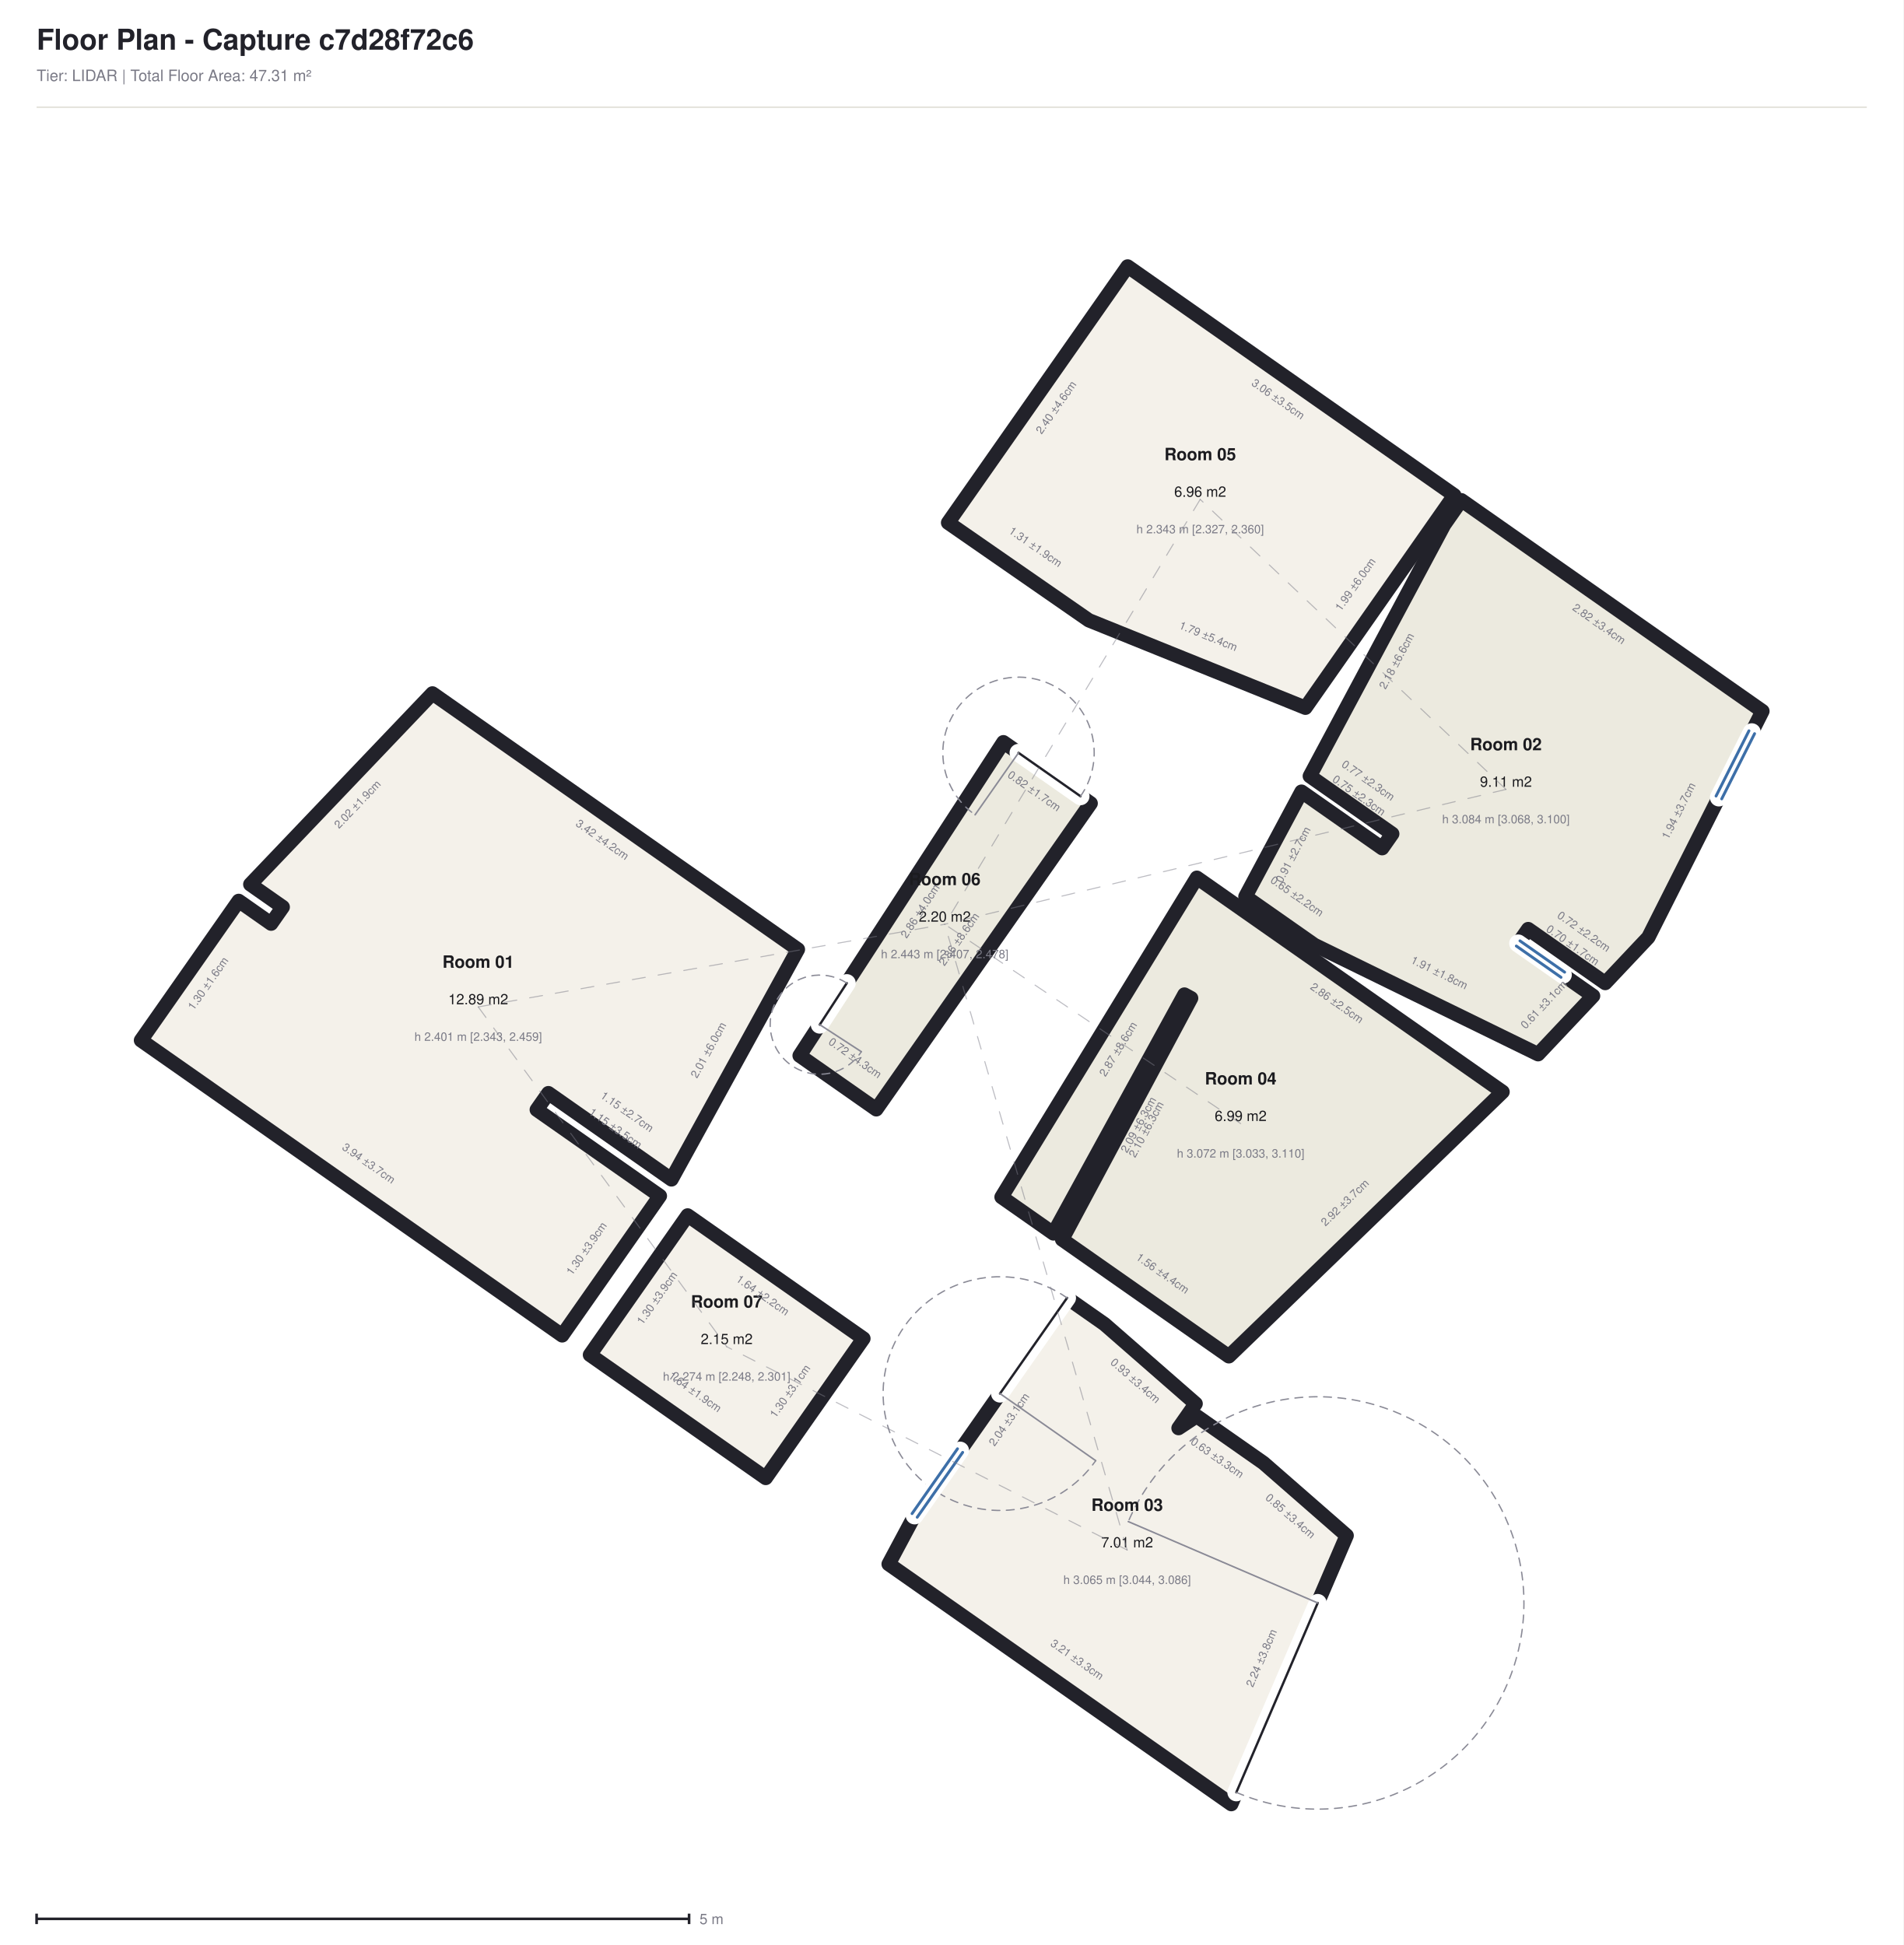
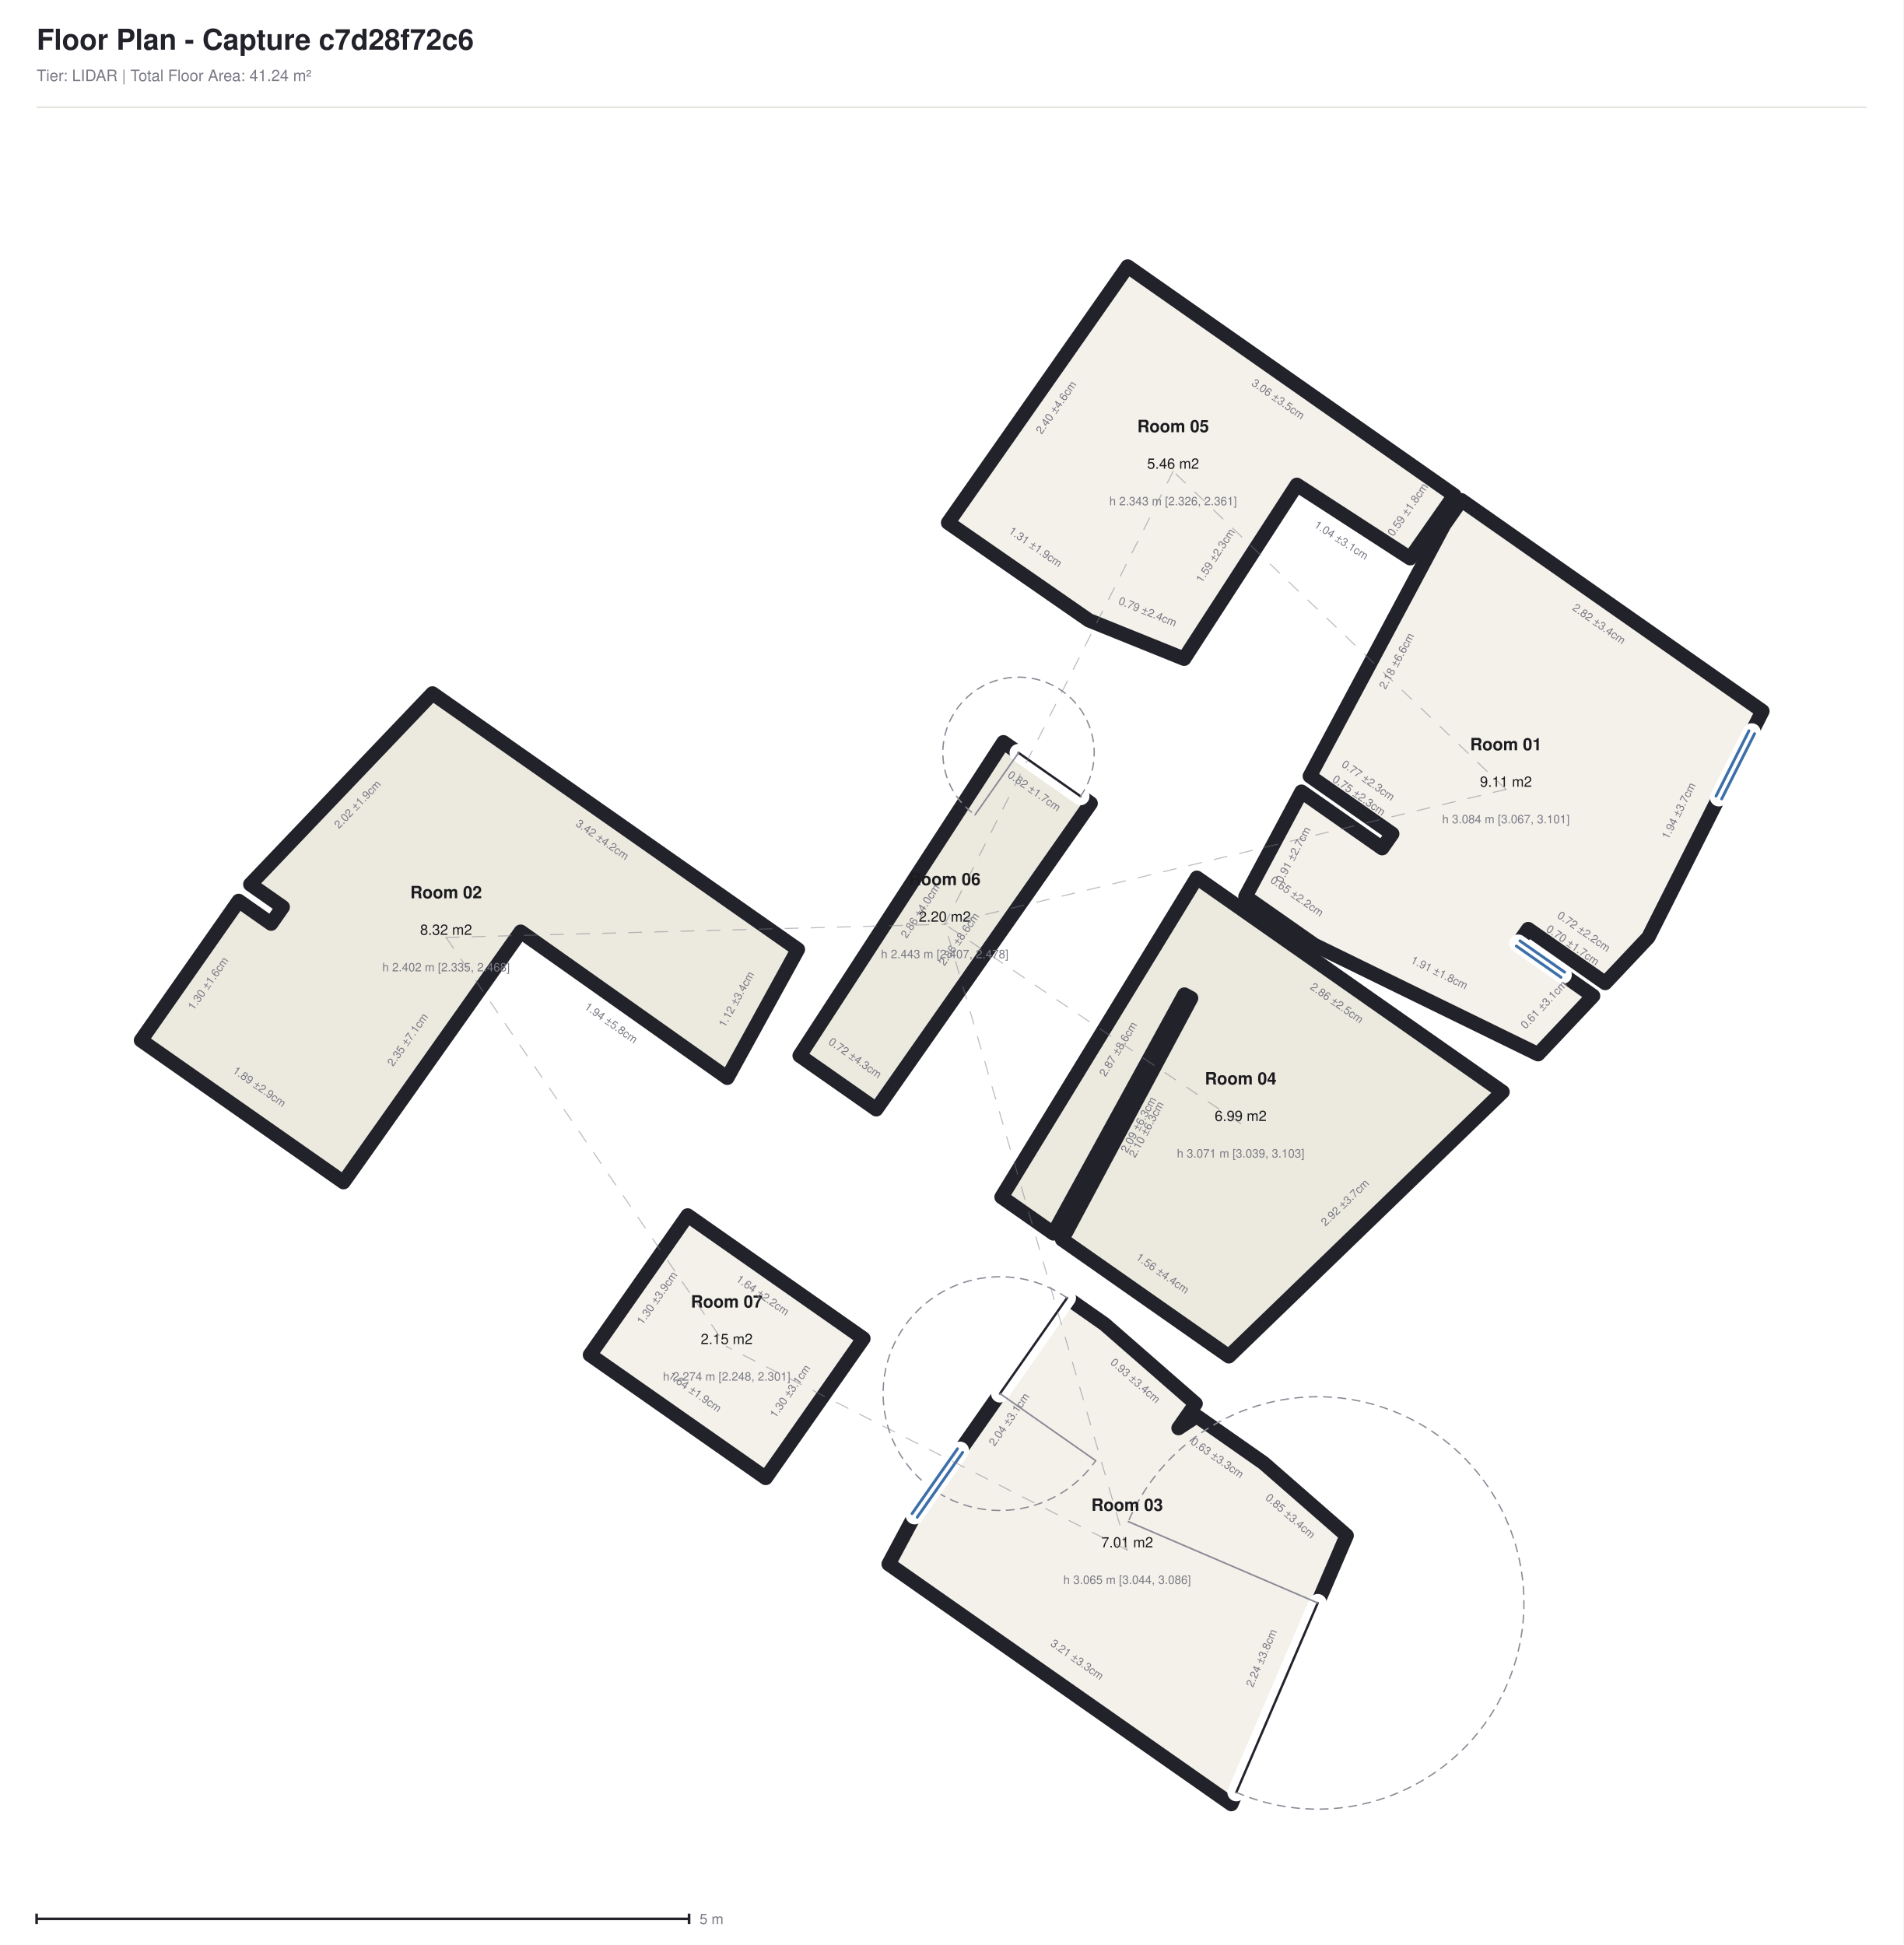
<svg xmlns="http://www.w3.org/2000/svg" width="1456" height="1488" viewBox="0 0 1456 1488">
  <rect width="1456" height="1488" fill="#ffffff" />
  <g font-family="Helvetica Neue, Helvetica, Arial, sans-serif">
    <text x="28" y="38" font-size="22" font-weight="600" fill="#22222a">Floor Plan - Capture c7d28f72c6</text>
-     <text x="28" y="62" font-size="12" fill="#7a7a86">Tier: LIDAR | Total Floor Area: 47.31 m²</text>
+     <text x="28" y="62" font-size="12" fill="#7a7a86">Tier: LIDAR | Total Floor Area: 41.24 m²</text>
    <line x1="28" y1="82" x2="1428" y2="82" stroke="#dedcd4" stroke-width="1" />
-     <polygon points="107.85,795.89 182.58,689.23 207.39,706.62 216.27,693.94 191.46,676.56 330.79,530.49 610.35,726.35 513.64,902.28 419.48,836.31 410.60,848.98 504.76,914.95 430.03,1021.61" stroke="none" fill="#f4f1ea" />
-     <polygon points="952.67,685.95 995.58,605.66 1057.29,648.89 1064.98,637.91 1001.94,593.75 1104.70,401.48 1117.86,382.70 1348.15,544.05 1260.88,717.11 1227.91,752.06 1168.98,710.78 1161.29,721.76 1218.62,761.92 1176.55,806.52 1005.43,722.91" stroke="none" fill="#eceadf" />
+     <polygon points="952.67,685.95 995.58,605.66 1057.29,648.89 1064.98,637.91 1001.94,593.75 1104.70,401.48 1117.86,382.70 1348.15,544.05 1260.88,717.11 1227.91,752.06 1168.98,710.78 1161.29,721.76 1218.62,761.92 1176.55,806.52 1005.43,722.91" stroke="none" fill="#f4f1ea" />
+     <polygon points="207.39,706.62 216.27,693.94 191.46,676.56 330.79,530.49 610.35,726.35 556.36,824.57 398.31,712.77 262.75,904.41 107.85,795.89 182.58,689.23" stroke="none" fill="#eceadf" />
    <polygon points="679.76,1196.57 699.65,1159.36 816.24,992.94 844.89,1013.01 914.59,1073.88 901.51,1092.55 915.39,1083.41 966.51,1119.22 1030.12,1174.77 941.87,1380.21" stroke="none" fill="#f4f1ea" />
    <polygon points="766.13,915.80 915.52,671.50 1149.37,835.34 940.00,1037.62 812.47,948.27 911.14,763.65 906.01,760.87 805.83,943.62" stroke="none" fill="#eceadf" />
-     <polygon points="725.24,399.89 862.58,203.85 1112.45,378.91 998.57,541.45 832.90,474.54" stroke="none" fill="#f4f1ea" />
+     <polygon points="1112.45,378.91 1078.70,427.08 992.00,370.90 905.78,503.97 832.90,474.54 725.24,399.89 862.58,203.85" stroke="none" fill="#f4f1ea" />
    <polygon points="611.67,807.59 767.54,567.83 834.30,614.60 670.31,848.67" stroke="none" fill="#eceadf" />
    <polygon points="451.29,1036.51 526.01,929.85 660.46,1024.04 585.74,1130.70" stroke="none" fill="#f4f1ea" />
-     <polygon points="107.85,795.89 182.58,689.23 207.39,706.62 216.27,693.94 191.46,676.56 330.79,530.49 610.35,726.35 513.64,902.28 419.48,836.31 410.60,848.98 504.76,914.95 430.03,1021.61" stroke="#22222a" stroke-width="10.98" stroke-linejoin="round" stroke-linecap="round" fill="none" />
    <polygon points="952.67,685.95 995.58,605.66 1057.29,648.89 1064.98,637.91 1001.94,593.75 1104.70,401.48 1117.86,382.70 1348.15,544.05 1260.88,717.11 1227.91,752.06 1168.98,710.78 1161.29,721.76 1218.62,761.92 1176.55,806.52 1005.43,722.91" stroke="#22222a" stroke-width="10.98" stroke-linejoin="round" stroke-linecap="round" fill="none" />
+     <polygon points="207.39,706.62 216.27,693.94 191.46,676.56 330.79,530.49 610.35,726.35 556.36,824.57 398.31,712.77 262.75,904.41 107.85,795.89 182.58,689.23" stroke="#22222a" stroke-width="10.98" stroke-linejoin="round" stroke-linecap="round" fill="none" />
    <polygon points="679.76,1196.57 699.65,1159.36 816.24,992.94 844.89,1013.01 914.59,1073.88 901.51,1092.55 915.39,1083.41 966.51,1119.22 1030.12,1174.77 941.87,1380.21" stroke="#22222a" stroke-width="10.98" stroke-linejoin="round" stroke-linecap="round" fill="none" />
    <polygon points="766.13,915.80 915.52,671.50 1149.37,835.34 940.00,1037.62 812.47,948.27 911.14,763.65 906.01,760.87 805.83,943.62" stroke="#22222a" stroke-width="10.98" stroke-linejoin="round" stroke-linecap="round" fill="none" />
-     <polygon points="725.24,399.89 862.58,203.85 1112.45,378.91 998.57,541.45 832.90,474.54" stroke="#22222a" stroke-width="10.98" stroke-linejoin="round" stroke-linecap="round" fill="none" />
+     <polygon points="1112.45,378.91 1078.70,427.08 992.00,370.90 905.78,503.97 832.90,474.54 725.24,399.89 862.58,203.85" stroke="#22222a" stroke-width="10.98" stroke-linejoin="round" stroke-linecap="round" fill="none" />
    <polygon points="611.67,807.59 767.54,567.83 834.30,614.60 670.31,848.67" stroke="#22222a" stroke-width="10.98" stroke-linejoin="round" stroke-linecap="round" fill="none" />
    <polygon points="451.29,1036.51 526.01,929.85 660.46,1024.04 585.74,1130.70" stroke="#22222a" stroke-width="10.98" stroke-linejoin="round" stroke-linecap="round" fill="none" />
    <line x1="1340.01" y1="560.19" x2="1314.84" y2="610.10" stroke="#ffffff" stroke-width="13.72" stroke-linejoin="round" stroke-linecap="round" fill="none" />
    <line x1="1342.16" y1="561.28" x2="1317.00" y2="611.19" stroke="#3d6fa8" stroke-width="2.20" stroke-linejoin="round" stroke-linecap="round" fill="none" />
    <line x1="1337.85" y1="559.10" x2="1312.68" y2="609.01" stroke="#3d6fa8" stroke-width="2.20" stroke-linejoin="round" stroke-linecap="round" fill="none" />
    <line x1="1161.29" y1="721.76" x2="1195.49" y2="745.72" stroke="#ffffff" stroke-width="13.72" stroke-linejoin="round" stroke-linecap="round" fill="none" />
    <line x1="1162.68" y1="719.78" x2="1196.87" y2="743.74" stroke="#3d6fa8" stroke-width="2.20" stroke-linejoin="round" stroke-linecap="round" fill="none" />
    <line x1="1159.91" y1="723.74" x2="1194.10" y2="747.69" stroke="#3d6fa8" stroke-width="2.20" stroke-linejoin="round" stroke-linecap="round" fill="none" />
    <line x1="764.94" y1="1066.16" x2="816.24" y2="992.94" stroke="#ffffff" stroke-width="13.72" stroke-linejoin="round" stroke-linecap="round" fill="none" />
    <line x1="764.94" y1="1066.16" x2="816.24" y2="992.94" stroke="#22222a" stroke-width="1.80" stroke-linejoin="round" stroke-linecap="round" fill="none" />
    <line x1="764.94" y1="1066.16" x2="838.16" y2="1117.46" stroke="#8a8a96" stroke-width="1.20" stroke-linejoin="round" stroke-linecap="round" fill="none" />
    <path d="M 816.24 992.94 A 89.40 89.40 0 1 0 838.16 1117.46" stroke="#8a8a96" stroke-width="1.00" stroke-linejoin="round" stroke-linecap="round" fill="none" stroke-dasharray="5.99,4.99" />
    <line x1="699.65" y1="1159.36" x2="734.40" y2="1109.75" stroke="#ffffff" stroke-width="13.72" stroke-linejoin="round" stroke-linecap="round" fill="none" />
    <line x1="697.67" y1="1157.97" x2="732.43" y2="1108.36" stroke="#3d6fa8" stroke-width="2.20" stroke-linejoin="round" stroke-linecap="round" fill="none" />
    <line x1="701.62" y1="1160.74" x2="736.38" y2="1111.13" stroke="#3d6fa8" stroke-width="2.20" stroke-linejoin="round" stroke-linecap="round" fill="none" />
    <line x1="1007.98" y1="1226.31" x2="945.73" y2="1371.22" stroke="#ffffff" stroke-width="13.72" stroke-linejoin="round" stroke-linecap="round" fill="none" />
    <line x1="1007.98" y1="1226.31" x2="945.73" y2="1371.22" stroke="#22222a" stroke-width="1.80" stroke-linejoin="round" stroke-linecap="round" fill="none" />
    <line x1="1007.98" y1="1226.31" x2="863.07" y2="1164.07" stroke="#8a8a96" stroke-width="1.20" stroke-linejoin="round" stroke-linecap="round" fill="none" />
    <path d="M 945.73 1371.22 A 157.71 157.71 0 1 0 863.07 1164.07" stroke="#8a8a96" stroke-width="1.00" stroke-linejoin="round" stroke-linecap="round" fill="none" stroke-dasharray="5.99,4.99" />
-     <line x1="627.06" y1="783.91" x2="647.74" y2="752.11" stroke="#ffffff" stroke-width="13.72" stroke-linejoin="round" stroke-linecap="round" fill="none" />
-     <line x1="627.06" y1="783.91" x2="647.74" y2="752.11" stroke="#22222a" stroke-width="1.80" stroke-linejoin="round" stroke-linecap="round" fill="none" />
-     <line x1="627.06" y1="783.91" x2="658.87" y2="804.58" stroke="#8a8a96" stroke-width="1.20" stroke-linejoin="round" stroke-linecap="round" fill="none" />
-     <path d="M 647.74 752.11 A 37.93 37.93 0 1 0 658.87 804.58" stroke="#8a8a96" stroke-width="1.00" stroke-linejoin="round" stroke-linecap="round" fill="none" stroke-dasharray="5.99,4.99" />
    <line x1="779.11" y1="575.94" x2="826.53" y2="609.16" stroke="#ffffff" stroke-width="13.72" stroke-linejoin="round" stroke-linecap="round" fill="none" />
    <line x1="779.11" y1="575.94" x2="826.53" y2="609.16" stroke="#22222a" stroke-width="1.80" stroke-linejoin="round" stroke-linecap="round" fill="none" />
    <line x1="779.11" y1="575.94" x2="745.89" y2="623.35" stroke="#8a8a96" stroke-width="1.20" stroke-linejoin="round" stroke-linecap="round" fill="none" />
    <path d="M 826.53 609.16 A 57.89 57.89 0 1 0 745.89 623.35" stroke="#8a8a96" stroke-width="1.00" stroke-linejoin="round" stroke-linecap="round" fill="none" stroke-dasharray="5.99,4.99" />
-     <text x="365.83" y="740.39" font-size="13.0" fill="#1b1b1f" text-anchor="middle" font-weight="bold">Room 01</text>
-     <text x="365.83" y="768.34" font-size="11.0" fill="#1b1b1f" text-anchor="middle" font-weight="normal">12.89 m2</text>
-     <text x="365.83" y="796.29" font-size="9.0" fill="#7a7a86" text-anchor="middle" font-weight="normal">h 2.401 m  [2.343, 2.459]</text>
-     <text x="161.57" y="754.02" font-size="8.5" fill="#7a7a86" text-anchor="middle" font-weight="normal" transform="rotate(-54.98 161.57 754.02)">1.30 ±1.6cm</text>
-     <text x="275.57" y="617.30" font-size="8.5" fill="#7a7a86" text-anchor="middle" font-weight="normal" transform="rotate(-46.35 275.57 617.30)">2.02 ±1.9cm</text>
-     <text x="459.12" y="644.77" font-size="8.5" fill="#7a7a86" text-anchor="middle" font-weight="normal" transform="rotate(35.02 459.12 644.77)">3.42 ±4.2cm</text>
-     <text x="544.50" y="804.70" font-size="8.5" fill="#7a7a86" text-anchor="middle" font-weight="normal" transform="rotate(-61.20 544.50 804.70)">2.01 ±6.0cm</text>
-     <text x="478.01" y="852.94" font-size="8.5" fill="#7a7a86" text-anchor="middle" font-weight="normal" transform="rotate(-324.98 478.01 852.94)">1.15 ±2.7cm</text>
-     <text x="469.13" y="865.62" font-size="8.5" fill="#7a7a86" text-anchor="middle" font-weight="normal" transform="rotate(35.02 469.13 865.62)">1.15 ±3.5cm</text>
-     <text x="451.04" y="956.83" font-size="8.5" fill="#7a7a86" text-anchor="middle" font-weight="normal" transform="rotate(-54.98 451.04 956.83)">1.30 ±3.9cm</text>
-     <text x="280.40" y="892.40" font-size="8.5" fill="#7a7a86" text-anchor="middle" font-weight="normal" transform="rotate(-324.98 280.40 892.40)">3.94 ±3.7cm</text>
-     <text x="1151.96" y="573.96" font-size="13.0" fill="#1b1b1f" text-anchor="middle" font-weight="bold">Room 02</text>
+     <text x="1151.96" y="573.96" font-size="13.0" fill="#1b1b1f" text-anchor="middle" font-weight="bold">Room 01</text>
    <text x="1151.96" y="601.91" font-size="11.0" fill="#1b1b1f" text-anchor="middle" font-weight="normal">9.11 m2</text>
-     <text x="1151.96" y="629.86" font-size="9.0" fill="#7a7a86" text-anchor="middle" font-weight="normal">h 3.084 m  [3.068, 3.100]</text>
+     <text x="1151.96" y="629.86" font-size="9.0" fill="#7a7a86" text-anchor="middle" font-weight="normal">h 3.084 m  [3.067, 3.101]</text>
    <text x="991.73" y="655.21" font-size="8.5" fill="#7a7a86" text-anchor="middle" font-weight="normal" transform="rotate(-61.88 991.73 655.21)">0.91 ±2.7cm</text>
    <text x="1037.89" y="610.92" font-size="8.5" fill="#7a7a86" text-anchor="middle" font-weight="normal" transform="rotate(35.02 1037.89 610.92)">0.75 ±2.3cm</text>
    <text x="1044.92" y="599.48" font-size="8.5" fill="#7a7a86" text-anchor="middle" font-weight="normal" transform="rotate(-324.98 1044.92 599.48)">0.77 ±2.3cm</text>
    <text x="1070.93" y="507.02" font-size="8.5" fill="#7a7a86" text-anchor="middle" font-weight="normal" transform="rotate(-61.88 1070.93 507.02)">2.18 ±6.6cm</text>
    <text x="1221.55" y="479.72" font-size="8.5" fill="#7a7a86" text-anchor="middle" font-weight="normal" transform="rotate(35.02 1221.55 479.72)">2.82 ±3.4cm</text>
    <text x="1286.69" y="621.59" font-size="8.5" fill="#7a7a86" text-anchor="middle" font-weight="normal" transform="rotate(-63.24 1286.69 621.59)">1.94 ±3.7cm</text>
    <text x="1209.90" y="715.07" font-size="8.5" fill="#7a7a86" text-anchor="middle" font-weight="normal" transform="rotate(-324.98 1209.90 715.07)">0.72 ±2.2cm</text>
    <text x="1201.41" y="725.49" font-size="8.5" fill="#7a7a86" text-anchor="middle" font-weight="normal" transform="rotate(35.02 1201.41 725.49)">0.70 ±1.7cm</text>
    <text x="1183.06" y="770.52" font-size="8.5" fill="#7a7a86" text-anchor="middle" font-weight="normal" transform="rotate(-46.67 1183.06 770.52)">0.61 ±3.1cm</text>
    <text x="1099.75" y="746.78" font-size="8.5" fill="#7a7a86" text-anchor="middle" font-weight="normal" transform="rotate(-333.96 1099.75 746.78)">1.91 ±1.8cm</text>
    <text x="990.50" y="688.08" font-size="8.5" fill="#7a7a86" text-anchor="middle" font-weight="normal" transform="rotate(-324.98 990.50 688.08)">0.65 ±2.2cm</text>
+     <text x="341.23" y="687.23" font-size="13.0" fill="#1b1b1f" text-anchor="middle" font-weight="bold">Room 02</text>
+     <text x="341.23" y="715.18" font-size="11.0" fill="#1b1b1f" text-anchor="middle" font-weight="normal">8.32 m2</text>
+     <text x="341.23" y="743.13" font-size="9.0" fill="#7a7a86" text-anchor="middle" font-weight="normal">h 2.402 m  [2.335, 2.468]</text>
+     <text x="275.57" y="617.30" font-size="8.5" fill="#7a7a86" text-anchor="middle" font-weight="normal" transform="rotate(-46.35 275.57 617.30)">2.02 ±1.9cm</text>
+     <text x="459.12" y="644.77" font-size="8.5" fill="#7a7a86" text-anchor="middle" font-weight="normal" transform="rotate(35.02 459.12 644.77)">3.42 ±4.2cm</text>
+     <text x="565.86" y="765.84" font-size="8.5" fill="#7a7a86" text-anchor="middle" font-weight="normal" transform="rotate(-61.20 565.86 765.84)">1.12 ±3.4cm</text>
+     <text x="465.80" y="784.97" font-size="8.5" fill="#7a7a86" text-anchor="middle" font-weight="normal" transform="rotate(-324.73 465.80 784.97)">1.94 ±5.8cm</text>
+     <text x="314.23" y="797.06" font-size="8.5" fill="#7a7a86" text-anchor="middle" font-weight="normal" transform="rotate(-54.73 314.23 797.06)">2.35 ±7.1cm</text>
+     <text x="196.76" y="833.80" font-size="8.5" fill="#7a7a86" text-anchor="middle" font-weight="normal" transform="rotate(-324.98 196.76 833.80)">1.89 ±2.9cm</text>
+     <text x="161.57" y="754.02" font-size="8.5" fill="#7a7a86" text-anchor="middle" font-weight="normal" transform="rotate(-54.98 161.57 754.02)">1.30 ±1.6cm</text>
    <text x="862.21" y="1155.88" font-size="13.0" fill="#1b1b1f" text-anchor="middle" font-weight="bold">Room 03</text>
    <text x="862.21" y="1183.83" font-size="11.0" fill="#1b1b1f" text-anchor="middle" font-weight="normal">7.01 m2</text>
    <text x="862.21" y="1211.78" font-size="9.0" fill="#7a7a86" text-anchor="middle" font-weight="normal">h 3.065 m  [3.044, 3.086]</text>
    <text x="774.29" y="1087.60" font-size="8.5" fill="#7a7a86" text-anchor="middle" font-weight="normal" transform="rotate(-54.98 774.29 1087.60)">2.04 ±3.1cm</text>
    <text x="866.61" y="1058.48" font-size="8.5" fill="#7a7a86" text-anchor="middle" font-weight="normal" transform="rotate(41.13 866.61 1058.48)">0.93 ±3.4cm</text>
    <text x="929.49" y="1117.66" font-size="8.5" fill="#7a7a86" text-anchor="middle" font-weight="normal" transform="rotate(35.02 929.49 1117.66)">0.63 ±3.3cm</text>
    <text x="985.18" y="1162.03" font-size="8.5" fill="#7a7a86" text-anchor="middle" font-weight="normal" transform="rotate(41.13 985.18 1162.03)">0.85 ±3.4cm</text>
    <text x="967.65" y="1269.61" font-size="8.5" fill="#7a7a86" text-anchor="middle" font-weight="normal" transform="rotate(-66.75 967.65 1269.61)">2.24 ±3.8cm</text>
    <text x="822.27" y="1272.04" font-size="8.5" fill="#7a7a86" text-anchor="middle" font-weight="normal" transform="rotate(-324.98 822.27 1272.04)">3.21 ±3.3cm</text>
    <text x="949.04" y="829.66" font-size="13.0" fill="#1b1b1f" text-anchor="middle" font-weight="bold">Room 04</text>
    <text x="949.04" y="857.61" font-size="11.0" fill="#1b1b1f" text-anchor="middle" font-weight="normal">6.99 m2</text>
-     <text x="949.04" y="885.56" font-size="9.0" fill="#7a7a86" text-anchor="middle" font-weight="normal">h 3.072 m  [3.033, 3.110]</text>
+     <text x="949.04" y="885.56" font-size="9.0" fill="#7a7a86" text-anchor="middle" font-weight="normal">h 3.071 m  [3.039, 3.103]</text>
    <text x="857.85" y="804.07" font-size="8.5" fill="#7a7a86" text-anchor="middle" font-weight="normal" transform="rotate(-58.55 857.85 804.07)">2.87 ±8.6cm</text>
    <text x="1020.99" y="769.77" font-size="8.5" fill="#7a7a86" text-anchor="middle" font-weight="normal" transform="rotate(35.02 1020.99 769.77)">2.86 ±2.5cm</text>
    <text x="1030.81" y="922.12" font-size="8.5" fill="#7a7a86" text-anchor="middle" font-weight="normal" transform="rotate(-44.01 1030.81 922.12)">2.92 ±3.7cm</text>
    <text x="887.69" y="976.59" font-size="8.5" fill="#7a7a86" text-anchor="middle" font-weight="normal" transform="rotate(-324.98 887.69 976.59)">1.56 ±4.4cm</text>
    <text x="879.41" y="865.37" font-size="8.5" fill="#7a7a86" text-anchor="middle" font-weight="normal" transform="rotate(-61.88 879.41 865.37)">2.10 ±6.3cm</text>
    <text x="873.42" y="861.84" font-size="8.5" fill="#7a7a86" text-anchor="middle" font-weight="normal" transform="rotate(-61.27 873.42 861.84)">2.09 ±6.3cm</text>
-     <text x="918.09" y="352.09" font-size="13.0" fill="#1b1b1f" text-anchor="middle" font-weight="bold">Room 05</text>
-     <text x="918.09" y="380.04" font-size="11.0" fill="#1b1b1f" text-anchor="middle" font-weight="normal">6.96 m2</text>
-     <text x="918.09" y="407.99" font-size="9.0" fill="#7a7a86" text-anchor="middle" font-weight="normal">h 2.343 m  [2.327, 2.360]</text>
+     <text x="897.38" y="330.64" font-size="13.0" fill="#1b1b1f" text-anchor="middle" font-weight="bold">Room 05</text>
+     <text x="897.38" y="358.59" font-size="11.0" fill="#1b1b1f" text-anchor="middle" font-weight="normal">5.46 m2</text>
+     <text x="897.38" y="386.54" font-size="9.0" fill="#7a7a86" text-anchor="middle" font-weight="normal">h 2.343 m  [2.326, 2.361]</text>
+     <text x="1079.23" y="391.54" font-size="8.5" fill="#7a7a86" text-anchor="middle" font-weight="normal" transform="rotate(-54.98 1079.23 391.54)">0.59 ±1.8cm</text>
+     <text x="1024.50" y="415.74" font-size="8.5" fill="#7a7a86" text-anchor="middle" font-weight="normal" transform="rotate(-327.06 1024.50 415.74)">1.04 ±3.1cm</text>
+     <text x="932.13" y="426.58" font-size="8.5" fill="#7a7a86" text-anchor="middle" font-weight="normal" transform="rotate(-57.06 932.13 426.58)">1.59 ±2.3cm</text>
+     <text x="876.81" y="470.74" font-size="8.5" fill="#7a7a86" text-anchor="middle" font-weight="normal" transform="rotate(-338.01 876.81 470.74)">0.79 ±2.4cm</text>
+     <text x="790.45" y="420.81" font-size="8.5" fill="#7a7a86" text-anchor="middle" font-weight="normal" transform="rotate(-325.26 790.45 420.81)">1.31 ±1.9cm</text>
    <text x="810.26" y="313.33" font-size="8.5" fill="#7a7a86" text-anchor="middle" font-weight="normal" transform="rotate(-54.98 810.26 313.33)">2.40 ±4.6cm</text>
    <text x="976.06" y="307.73" font-size="8.5" fill="#7a7a86" text-anchor="middle" font-weight="normal" transform="rotate(35.02 976.06 307.73)">3.06 ±3.5cm</text>
-     <text x="1039.16" y="448.73" font-size="8.5" fill="#7a7a86" text-anchor="middle" font-weight="normal" transform="rotate(-54.98 1039.16 448.73)">1.99 ±6.0cm</text>
-     <text x="923.21" y="489.48" font-size="8.5" fill="#7a7a86" text-anchor="middle" font-weight="normal" transform="rotate(-338.01 923.21 489.48)">1.79 ±5.4cm</text>
-     <text x="790.45" y="420.81" font-size="8.5" fill="#7a7a86" text-anchor="middle" font-weight="normal" transform="rotate(-325.26 790.45 420.81)">1.31 ±1.9cm</text>
    <text x="722.68" y="677.17" font-size="13.0" fill="#1b1b1f" text-anchor="middle" font-weight="bold">Room 06</text>
    <text x="722.68" y="705.12" font-size="11.0" fill="#1b1b1f" text-anchor="middle" font-weight="normal">2.20 m2</text>
    <text x="722.68" y="733.07" font-size="9.0" fill="#7a7a86" text-anchor="middle" font-weight="normal">h 2.443 m  [2.407, 2.478]</text>
    <text x="706.34" y="698.59" font-size="8.5" fill="#7a7a86" text-anchor="middle" font-weight="normal" transform="rotate(-56.97 706.34 698.59)">2.86 ±4.0cm</text>
    <text x="789.46" y="607.56" font-size="8.5" fill="#7a7a86" text-anchor="middle" font-weight="normal" transform="rotate(35.02 789.46 607.56)">0.82 ±1.7cm</text>
    <text x="735.95" y="720.18" font-size="8.5" fill="#7a7a86" text-anchor="middle" font-weight="normal" transform="rotate(-54.98 735.95 720.18)">2.86 ±8.6cm</text>
    <text x="652.45" y="811.78" font-size="8.5" fill="#7a7a86" text-anchor="middle" font-weight="normal" transform="rotate(-324.98 652.45 811.78)">0.72 ±4.3cm</text>
    <text x="555.88" y="1000.33" font-size="13.0" fill="#1b1b1f" text-anchor="middle" font-weight="bold">Room 07</text>
    <text x="555.88" y="1028.28" font-size="11.0" fill="#1b1b1f" text-anchor="middle" font-weight="normal">2.15 m2</text>
    <text x="555.88" y="1056.23" font-size="9.0" fill="#7a7a86" text-anchor="middle" font-weight="normal">h 2.274 m  [2.248, 2.301]</text>
    <text x="505.00" y="994.63" font-size="8.5" fill="#7a7a86" text-anchor="middle" font-weight="normal" transform="rotate(-54.98 505.00 994.63)">1.30 ±3.9cm</text>
    <text x="581.78" y="993.30" font-size="8.5" fill="#7a7a86" text-anchor="middle" font-weight="normal" transform="rotate(35.02 581.78 993.30)">1.64 ±2.2cm</text>
    <text x="606.75" y="1065.92" font-size="8.5" fill="#7a7a86" text-anchor="middle" font-weight="normal" transform="rotate(-54.98 606.75 1065.92)">1.30 ±3.1cm</text>
    <text x="529.97" y="1067.25" font-size="8.5" fill="#7a7a86" text-anchor="middle" font-weight="normal" transform="rotate(-324.98 529.97 1067.25)">1.64 ±1.9cm</text>
    <line x1="862.21" y1="1185.82" x2="722.68" y2="707.11" stroke="#7a7a86" stroke-width="0.80" stroke-linejoin="round" stroke-linecap="round" fill="none" stroke-dasharray="9.98,9.98" opacity="0.50" />
    <line x1="949.04" y1="859.60" x2="722.68" y2="707.11" stroke="#7a7a86" stroke-width="0.80" stroke-linejoin="round" stroke-linecap="round" fill="none" stroke-dasharray="9.98,9.98" opacity="0.50" />
    <line x1="1151.96" y1="603.91" x2="722.68" y2="707.11" stroke="#7a7a86" stroke-width="0.80" stroke-linejoin="round" stroke-linecap="round" fill="none" stroke-dasharray="9.98,9.98" opacity="0.50" />
-     <line x1="1151.96" y1="603.91" x2="918.09" y2="382.04" stroke="#7a7a86" stroke-width="0.80" stroke-linejoin="round" stroke-linecap="round" fill="none" stroke-dasharray="9.98,9.98" opacity="0.50" />
-     <line x1="918.09" y1="382.04" x2="722.68" y2="707.11" stroke="#7a7a86" stroke-width="0.80" stroke-linejoin="round" stroke-linecap="round" fill="none" stroke-dasharray="9.98,9.98" opacity="0.50" />
-     <line x1="365.83" y1="770.33" x2="722.68" y2="707.11" stroke="#7a7a86" stroke-width="0.80" stroke-linejoin="round" stroke-linecap="round" fill="none" stroke-dasharray="9.98,9.98" opacity="0.50" />
-     <line x1="365.83" y1="770.33" x2="555.88" y2="1030.28" stroke="#7a7a86" stroke-width="0.80" stroke-linejoin="round" stroke-linecap="round" fill="none" stroke-dasharray="9.98,9.98" opacity="0.50" />
+     <line x1="1151.96" y1="603.91" x2="897.38" y2="360.59" stroke="#7a7a86" stroke-width="0.80" stroke-linejoin="round" stroke-linecap="round" fill="none" stroke-dasharray="9.98,9.98" opacity="0.50" />
+     <line x1="897.38" y1="360.59" x2="722.68" y2="707.11" stroke="#7a7a86" stroke-width="0.80" stroke-linejoin="round" stroke-linecap="round" fill="none" stroke-dasharray="9.98,9.98" opacity="0.50" />
+     <line x1="341.23" y1="717.18" x2="722.68" y2="707.11" stroke="#7a7a86" stroke-width="0.80" stroke-linejoin="round" stroke-linecap="round" fill="none" stroke-dasharray="9.98,9.98" opacity="0.50" />
+     <line x1="341.23" y1="717.18" x2="555.88" y2="1030.28" stroke="#7a7a86" stroke-width="0.80" stroke-linejoin="round" stroke-linecap="round" fill="none" stroke-dasharray="9.98,9.98" opacity="0.50" />
    <line x1="862.21" y1="1185.82" x2="555.88" y2="1030.28" stroke="#7a7a86" stroke-width="0.80" stroke-linejoin="round" stroke-linecap="round" fill="none" stroke-dasharray="9.98,9.98" opacity="0.50" />
    <g>
      <line x1="28" y1="1468" x2="527.1" y2="1468" stroke="#22222a" stroke-width="2" />
      <line x1="28" y1="1464" x2="28" y2="1472" stroke="#22222a" stroke-width="2" />
      <line x1="527.1" y1="1464" x2="527.1" y2="1472" stroke="#22222a" stroke-width="2" />
      <text x="535.1" y="1472" font-size="11" fill="#7a7a86">5 m</text>
    </g>
  </g>
</svg>
